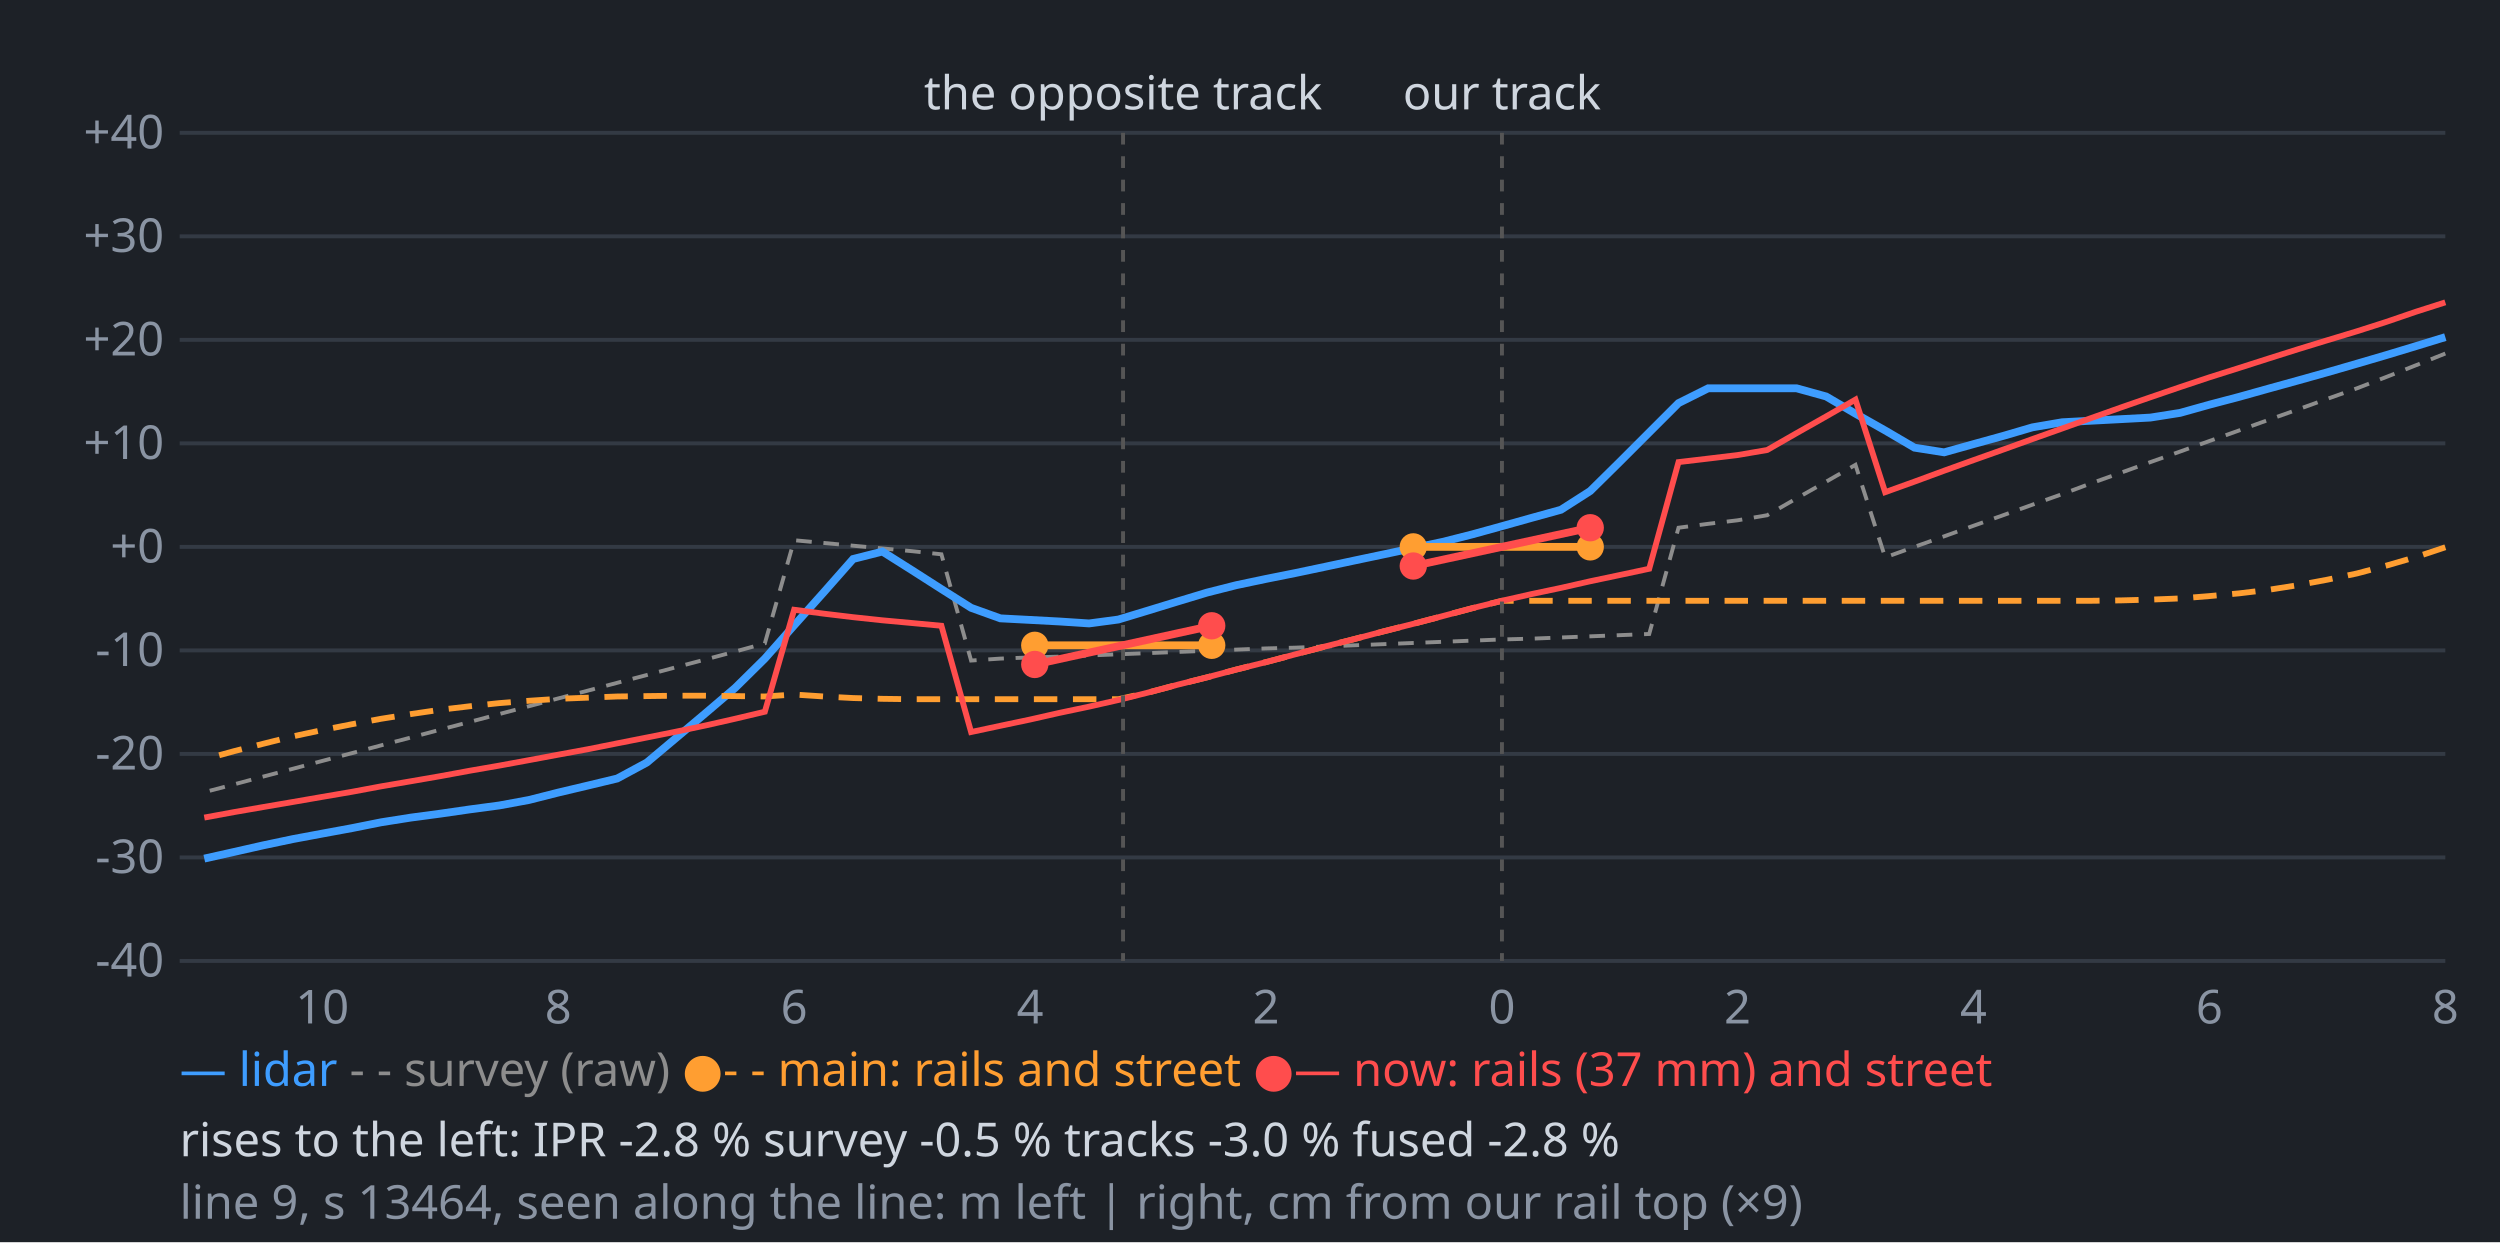
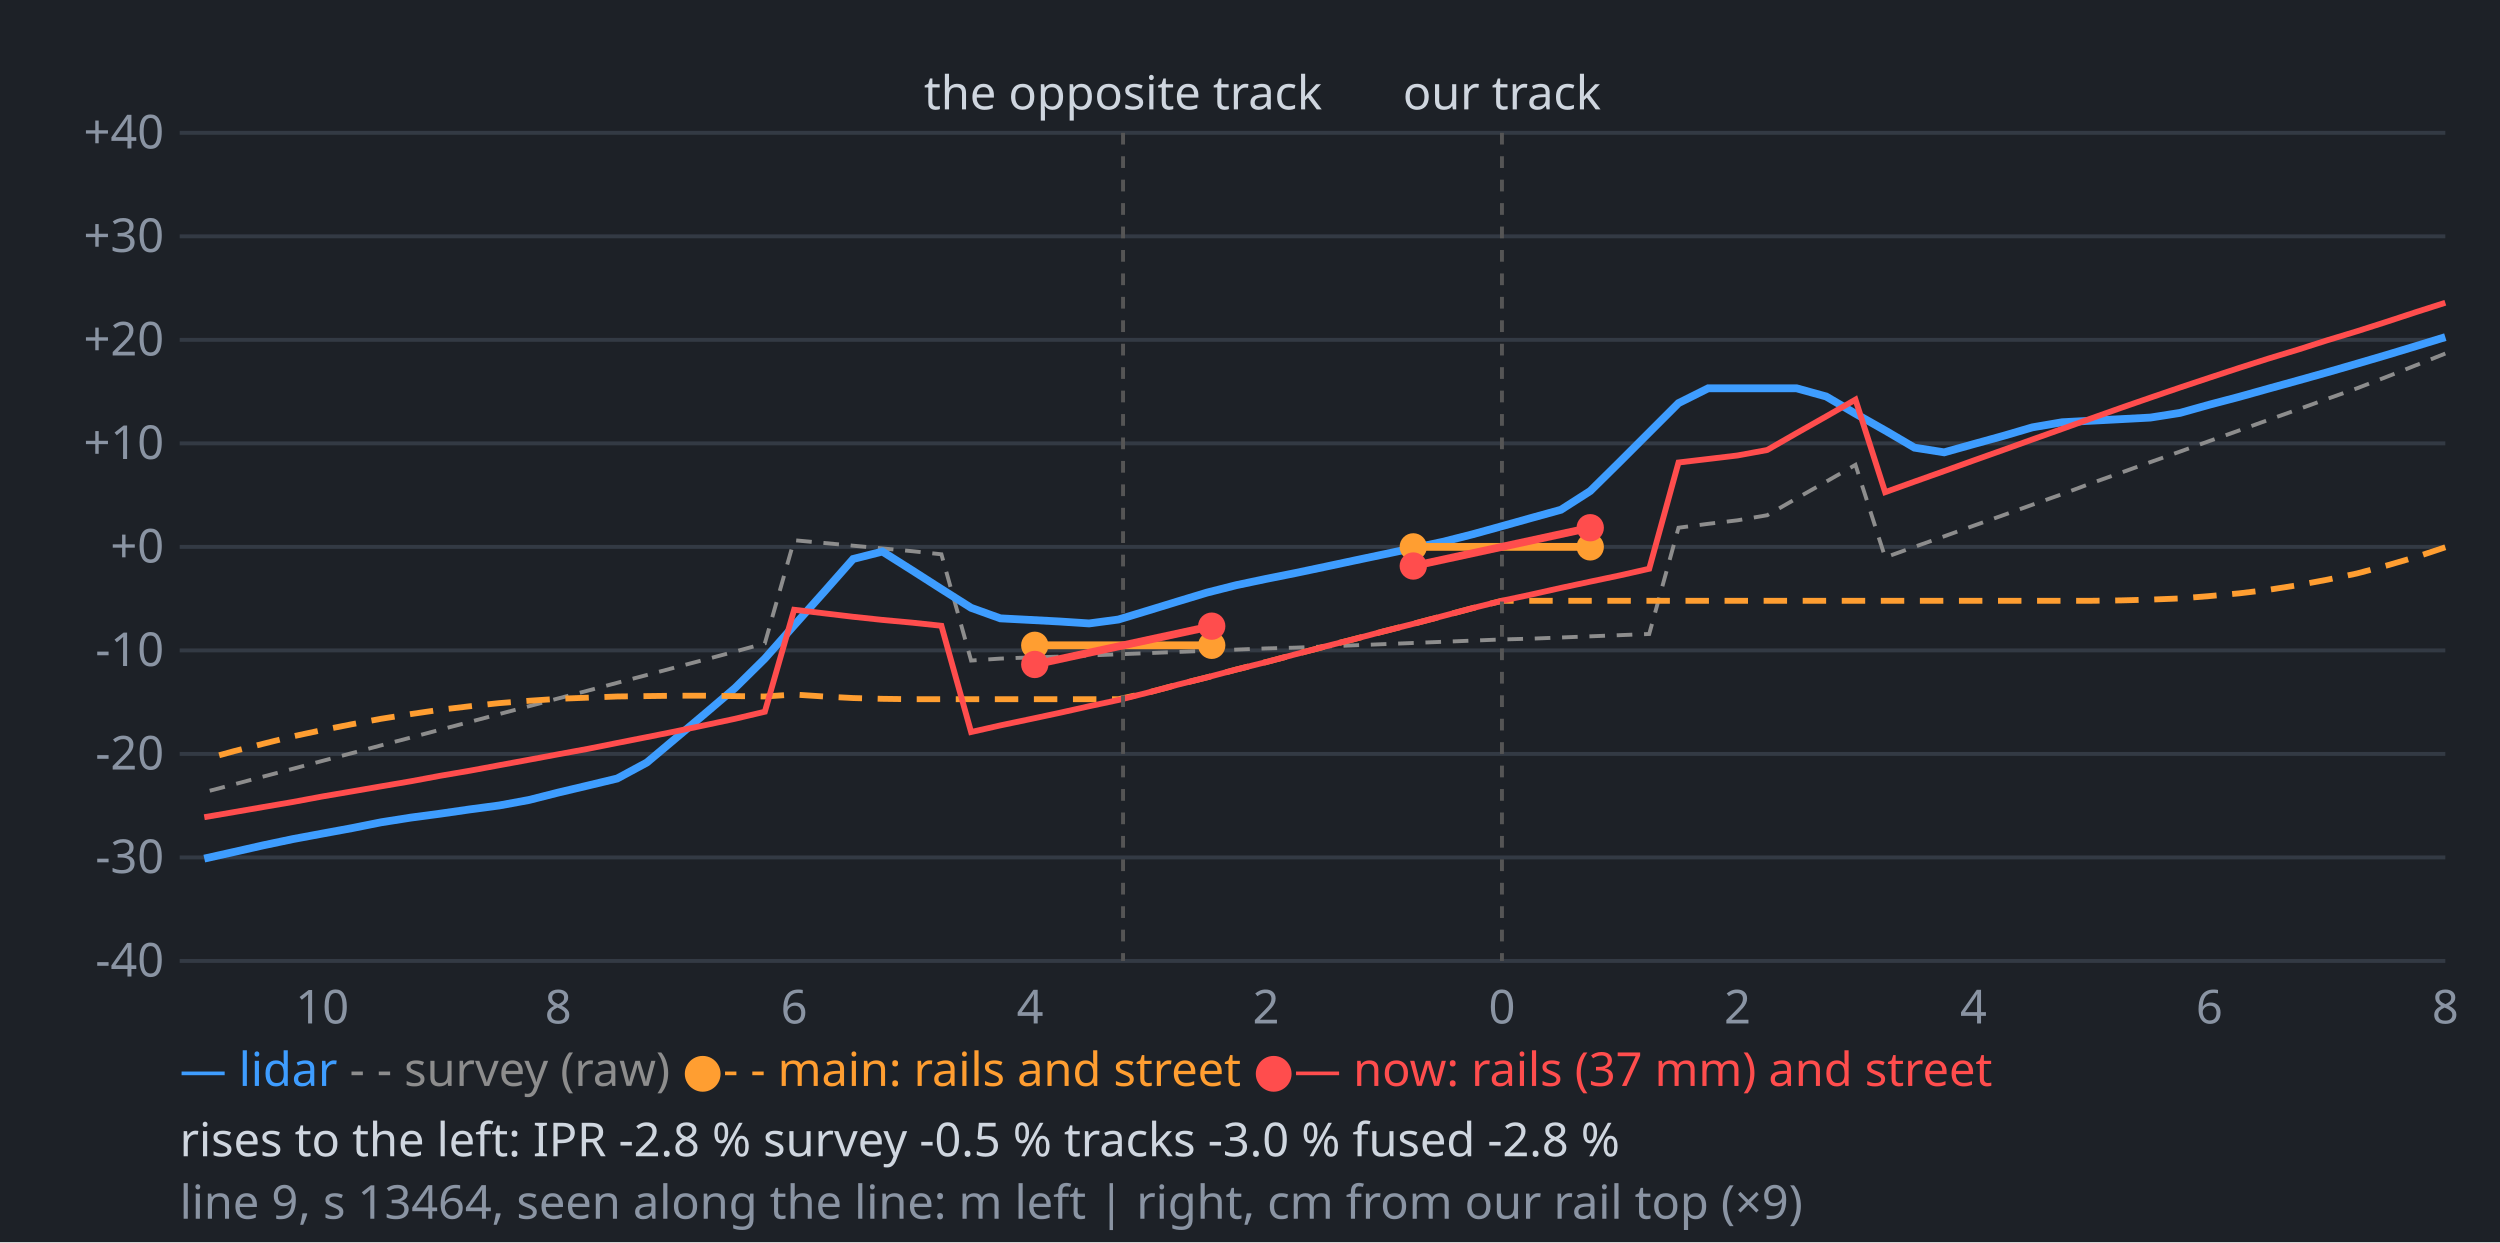
<svg xmlns="http://www.w3.org/2000/svg" viewBox="0 0 640 318" font-family="sans-serif" font-size="12">
  <rect width="640" height="318" fill="#1d2127" />
  <line x1="46" x2="626" y1="246.0" y2="246.0" stroke="#333a44" />
  <text x="42" y="250.0" fill="#8a94a3" text-anchor="end">-40</text>
  <line x1="46" x2="626" y1="219.5" y2="219.5" stroke="#333a44" />
  <text x="42" y="223.5" fill="#8a94a3" text-anchor="end">-30</text>
  <line x1="46" x2="626" y1="193.0" y2="193.0" stroke="#333a44" />
  <text x="42" y="197.0" fill="#8a94a3" text-anchor="end">-20</text>
  <line x1="46" x2="626" y1="166.5" y2="166.5" stroke="#333a44" />
  <text x="42" y="170.5" fill="#8a94a3" text-anchor="end">-10</text>
  <line x1="46" x2="626" y1="140.0" y2="140.0" stroke="#333a44" />
  <text x="42" y="144.0" fill="#8a94a3" text-anchor="end">+0</text>
  <line x1="46" x2="626" y1="113.5" y2="113.5" stroke="#333a44" />
  <text x="42" y="117.5" fill="#8a94a3" text-anchor="end">+10</text>
  <line x1="46" x2="626" y1="87.0" y2="87.0" stroke="#333a44" />
  <text x="42" y="91.0" fill="#8a94a3" text-anchor="end">+20</text>
  <line x1="46" x2="626" y1="60.5" y2="60.5" stroke="#333a44" />
  <text x="42" y="64.5" fill="#8a94a3" text-anchor="end">+30</text>
  <line x1="46" x2="626" y1="34.0" y2="34.0" stroke="#333a44" />
  <text x="42" y="38.0" fill="#8a94a3" text-anchor="end">+40</text>
  <text x="626.0" y="262" fill="#8a94a3" text-anchor="middle">8</text>
  <text x="565.6" y="262" fill="#8a94a3" text-anchor="middle">6</text>
  <text x="505.2" y="262" fill="#8a94a3" text-anchor="middle">4</text>
  <text x="444.8" y="262" fill="#8a94a3" text-anchor="middle">2</text>
  <text x="384.5" y="262" fill="#8a94a3" text-anchor="middle">0</text>
  <text x="324.1" y="262" fill="#8a94a3" text-anchor="middle">2</text>
  <text x="263.7" y="262" fill="#8a94a3" text-anchor="middle">4</text>
  <text x="203.3" y="262" fill="#8a94a3" text-anchor="middle">6</text>
  <text x="142.9" y="262" fill="#8a94a3" text-anchor="middle">8</text>
  <text x="82.5" y="262" fill="#8a94a3" text-anchor="middle">10</text>
  <polyline fill="none" stroke="#8d8d8d" stroke-width="1" stroke-dasharray="4 3" points="626.0,90.5 618.5,93.5 610.9,96.5 603.4,99.4 595.8,102.1 588.3,104.8 580.7,107.5 573.2,110.2 565.6,112.9 558.1,115.6 550.5,118.3 543.0,121.0 535.4,123.7 527.9,126.5 520.3,129.2 512.8,131.9 505.2,134.6 497.7,137.3 490.1,140.0 482.6,142.7 475.0,119.0 467.5,123.3 459.9,127.6 452.4,131.9 444.8,133.2 437.3,134.1 429.7,135.1 422.2,162.3 414.7,162.6 407.1,162.9 399.6,163.2 392.0,163.5 384.5,163.7 376.9,164.0 369.4,164.3 361.8,164.6 354.3,164.9 346.7,165.2 339.2,165.5 331.6,165.8 324.1,166.0 316.5,166.3 309.0,166.6 301.4,166.9 293.9,167.2 286.3,167.5 278.8,167.8 271.2,168.1 263.7,168.3 256.1,168.6 248.6,169.1 241.0,141.9 233.5,141.1 225.9,140.4 218.4,139.7 210.9,139.0 203.3,138.3 195.8,164.7 188.2,166.8 180.7,168.8 173.1,170.8 165.6,172.8 158.0,174.8 150.5,176.8 142.9,178.8 135.4,180.8 127.8,182.8 120.3,184.8 112.7,186.8 105.2,188.8 97.6,190.8 90.1,192.8 82.5,194.8 75.0,196.8 67.4,198.8 59.9,200.8 52.3,202.8" />
  <polyline fill="none" stroke="#3e9dff" stroke-width="2" points="626.0,86.3 618.5,88.6 610.9,90.9 603.4,93.1 595.8,95.3 588.3,97.4 580.7,99.5 573.2,101.6 565.6,103.6 558.1,105.7 550.5,106.9 543.0,107.3 535.4,107.7 527.9,108.1 520.3,109.4 512.8,111.6 505.2,113.7 497.7,115.8 490.1,114.6 482.6,110.2 475.0,105.9 467.5,101.5 459.9,99.4 452.4,99.4 444.8,99.4 437.3,99.4 429.7,103.2 422.2,110.7 414.7,118.2 407.1,125.7 399.6,130.5 392.0,132.6 384.5,134.7 376.9,136.8 369.4,138.7 361.8,140.3 354.3,141.9 346.7,143.5 339.2,145.1 331.6,146.7 324.1,148.2 316.5,149.8 309.0,151.7 301.4,154.0 293.9,156.3 286.3,158.6 278.8,159.6 271.2,159.1 263.7,158.7 256.1,158.3 248.6,155.6 241.0,150.8 233.5,146.0 225.9,141.2 218.4,143.1 210.9,151.6 203.3,160.1 195.8,168.6 188.2,176.1 180.7,182.5 173.1,188.9 165.6,195.2 158.0,199.3 150.5,201.1 142.9,202.9 135.4,204.8 127.8,206.2 120.3,207.2 112.7,208.3 105.2,209.3 97.6,210.5 90.1,212.0 82.5,213.4 75.0,214.8 67.4,216.4 59.9,218.1 52.3,219.8" />
  <polyline fill="none" stroke="#ff9e31" stroke-width="1.5" stroke-dasharray="6 4" points="626.0,140.1 618.5,142.6 610.9,144.8 603.4,146.8 595.8,148.4 588.3,149.8 580.7,151.0 573.2,151.9 565.6,152.6 558.1,153.2 550.5,153.5 543.0,153.7 535.4,153.8 527.9,153.8 520.3,153.8 512.8,153.8 505.2,153.8 497.7,153.8 490.1,153.8 482.6,153.8 475.0,153.8 467.5,153.8 459.9,153.8 452.4,153.8 444.8,153.8 437.3,153.8 429.7,153.8 422.2,153.8 414.7,153.8 407.1,153.8 399.6,153.8 392.0,153.8 384.5,153.8 376.9,155.7 369.4,157.7 361.8,159.7 354.3,161.6 346.7,163.6 339.2,165.5 331.6,167.5 324.1,169.5 316.5,171.4 309.0,173.4 301.4,175.3 293.9,177.3 286.3,179.0 278.8,179.0 271.2,179.0 263.7,179.0 256.1,179.0 248.6,179.0 241.0,179.0 233.5,179.0 225.9,178.9 218.4,178.7 210.9,178.3 203.3,177.8 195.8,178.3 188.2,178.2 180.7,178.1 173.1,178.1 165.6,178.2 158.0,178.3 150.5,178.6 142.9,178.9 135.4,179.4 127.8,180.0 120.3,180.8 112.7,181.7 105.2,182.8 97.6,184.0 90.1,185.4 82.5,186.9 75.0,188.5 67.4,190.4 59.9,192.3 52.3,194.4" />
-   <polyline fill="none" stroke="#ff4d4d" stroke-width="1.5" points="626.0,77.4 618.5,79.8 610.9,82.4 603.4,84.8 595.8,87.1 588.3,89.4 580.7,91.8 573.2,94.2 565.6,96.6 558.1,99.1 550.5,101.7 543.0,104.3 535.4,107.0 527.9,109.7 520.3,112.4 512.8,115.1 505.2,117.8 497.7,120.5 490.1,123.3 482.6,126.0 475.0,102.3 467.5,106.6 459.9,110.9 452.4,115.2 444.8,116.5 437.3,117.4 429.7,118.3 422.2,145.6 414.7,147.2 407.1,148.8 399.6,150.5 392.0,152.1 384.5,153.8 376.9,155.7 369.4,157.7 361.8,159.7 354.3,161.6 346.7,163.6 339.2,165.5 331.6,167.5 324.1,169.5 316.5,171.4 309.0,173.4 301.4,175.3 293.9,177.3 286.3,179.2 278.8,180.9 271.2,182.5 263.7,184.2 256.1,185.8 248.6,187.4 241.0,160.2 233.5,159.5 225.9,158.8 218.4,158.0 210.9,157.1 203.3,156.1 195.8,182.2 188.2,184.0 180.7,185.7 173.1,187.3 165.6,188.8 158.0,190.3 150.5,191.8 142.9,193.2 135.4,194.6 127.8,196.0 120.3,197.3 112.7,198.7 105.2,200.0 97.6,201.3 90.1,202.7 82.5,204.0 75.0,205.3 67.4,206.6 59.9,207.9 52.3,209.3" />
+   <polyline fill="none" stroke="#ff4d4d" stroke-width="1.5" points="626.0,77.5 618.5,79.9 610.9,82.4 603.4,84.8 595.8,87.1 588.3,89.5 580.7,91.8 573.2,94.2 565.6,96.7 558.1,99.2 550.5,101.8 543.0,104.4 535.4,107.1 527.9,109.8 520.3,112.5 512.8,115.2 505.2,117.9 497.7,120.6 490.1,123.3 482.6,126.0 475.0,102.3 467.5,106.6 459.9,110.9 452.4,115.2 444.8,116.6 437.3,117.5 429.7,118.4 422.2,145.6 414.7,147.3 407.1,148.9 399.6,150.5 392.0,152.2 384.5,153.8 376.9,155.7 369.4,157.7 361.8,159.7 354.3,161.6 346.7,163.6 339.2,165.5 331.6,167.5 324.1,169.5 316.5,171.4 309.0,173.4 301.4,175.3 293.9,177.3 286.3,179.2 278.8,180.8 271.2,182.5 263.7,184.1 256.1,185.7 248.6,187.4 241.0,160.2 233.5,159.4 225.9,158.7 218.4,157.9 210.9,157.0 203.3,156.1 195.8,182.2 188.2,184.0 180.7,185.6 173.1,187.2 165.6,188.7 158.0,190.2 150.5,191.7 142.9,193.1 135.4,194.5 127.8,195.9 120.3,197.3 112.7,198.6 105.2,200.0 97.6,201.3 90.1,202.6 82.5,203.9 75.0,205.3 67.4,206.6 59.9,207.9 52.3,209.2" />
  <line x1="384.5" x2="384.5" y1="34" y2="246" stroke="#555" stroke-dasharray="3 3" />
  <text x="384.5" y="28" fill="#cfd6df" text-anchor="middle">our track</text>
  <line x1="361.8" y1="140.0" x2="407.1" y2="140.0" stroke="#ff9e31" stroke-width="2" />
  <circle cx="361.8" cy="140.0" r="3.5" fill="#ff9e31" />
  <circle cx="407.1" cy="140.0" r="3.5" fill="#ff9e31" />
  <line x1="361.8" y1="144.9" x2="407.1" y2="135.1" stroke="#ff4d4d" stroke-width="2" />
  <circle cx="361.8" cy="144.9" r="3.5" fill="#ff4d4d" />
  <circle cx="407.1" cy="135.1" r="3.5" fill="#ff4d4d" />
  <line x1="287.5" x2="287.5" y1="34" y2="246" stroke="#555" stroke-dasharray="3 3" />
  <text x="287.5" y="28" fill="#cfd6df" text-anchor="middle">the opposite track</text>
  <line x1="264.9" y1="165.2" x2="310.2" y2="165.2" stroke="#ff9e31" stroke-width="2" />
  <circle cx="264.9" cy="165.2" r="3.5" fill="#ff9e31" />
  <circle cx="310.2" cy="165.2" r="3.5" fill="#ff9e31" />
-   <line x1="264.9" y1="170.1" x2="310.2" y2="160.2" stroke="#ff4d4d" stroke-width="2" />
+   <line x1="264.9" y1="170.1" x2="310.2" y2="160.3" stroke="#ff4d4d" stroke-width="2" />
  <circle cx="264.9" cy="170.1" r="3.5" fill="#ff4d4d" />
-   <circle cx="310.2" cy="160.2" r="3.5" fill="#ff4d4d" />
+   <circle cx="310.2" cy="160.3" r="3.5" fill="#ff4d4d" />
  <text x="46" y="278" fill="#cfd6df">
    <tspan fill="#3e9dff">— lidar</tspan>
    <tspan fill="#8d8d8d">- - survey (raw)</tspan>
    <tspan fill="#ff9e31">●- - main: rails and street</tspan>
    <tspan fill="#ff4d4d">●— now: rails (37 mm) and street</tspan>
  </text>
  <text x="46" y="312" fill="#8a94a3">line 9, s 13464, seen along the line: m left | right, cm from our rail top (×9)</text>
  <text x="46" y="296" fill="#cfd6df">rises to the left: IPR -2.8 %  survey -0.5 %  tracks -3.0 %  fused -2.8 %</text>
</svg>
